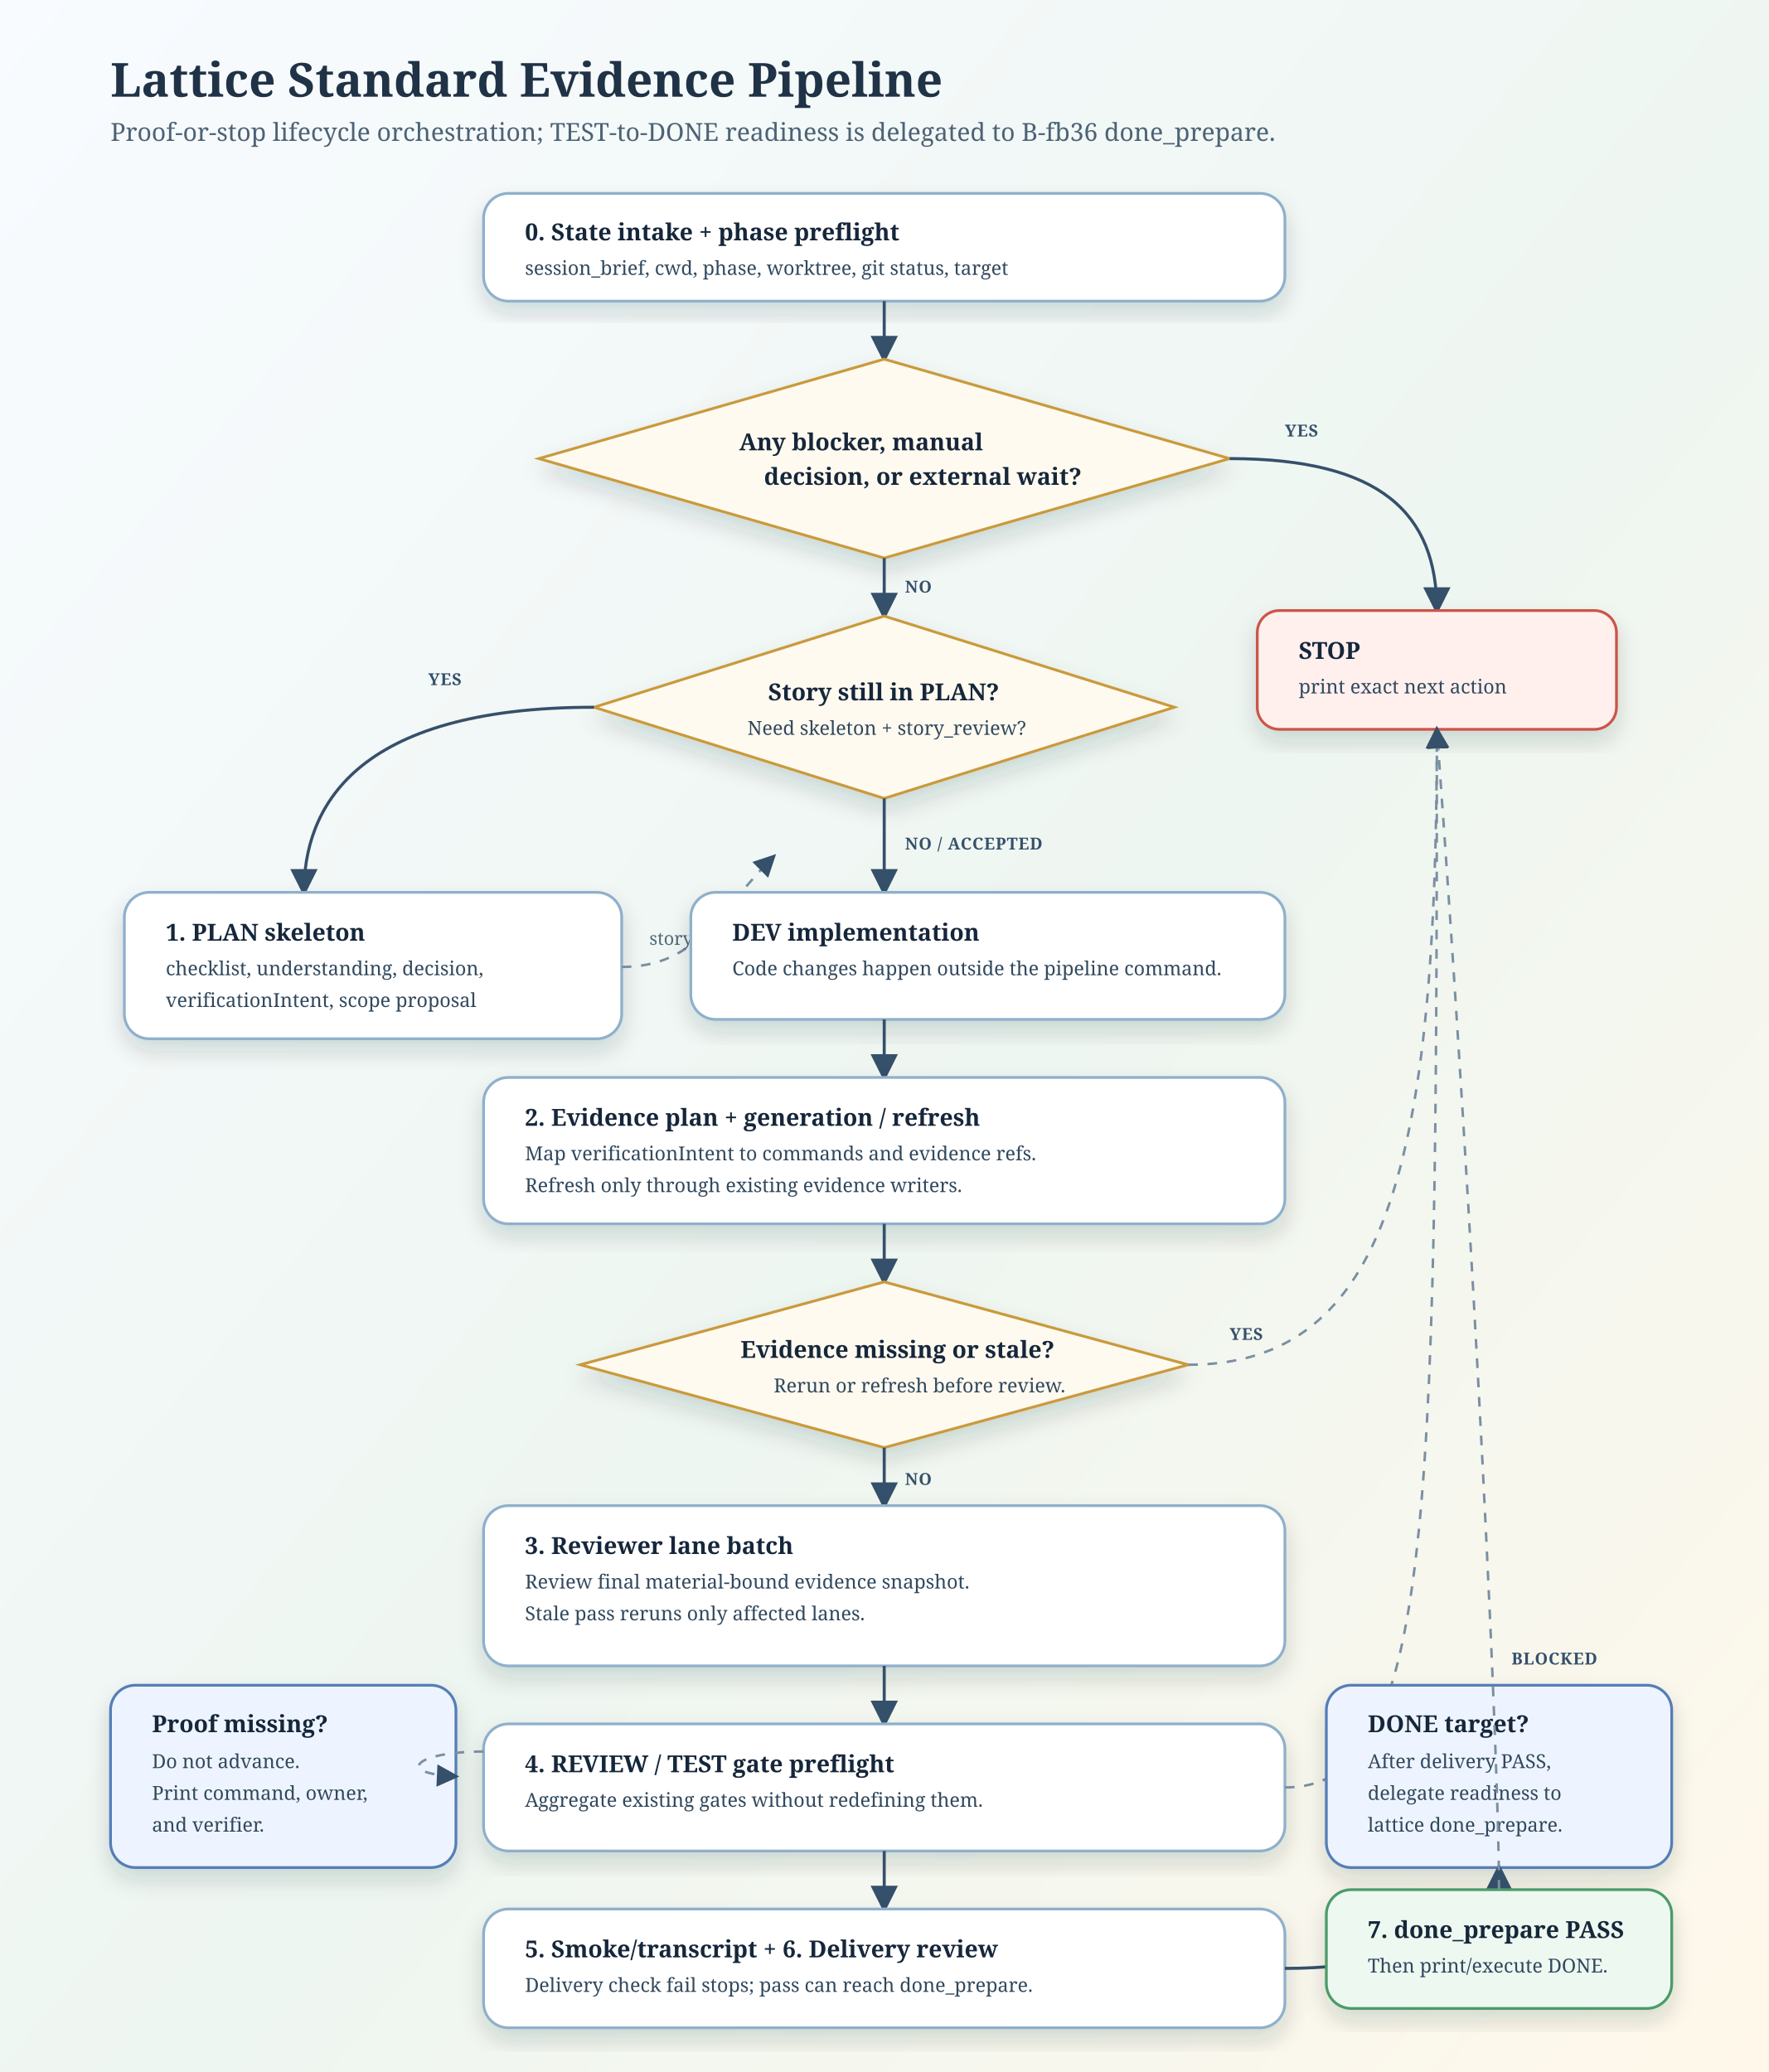
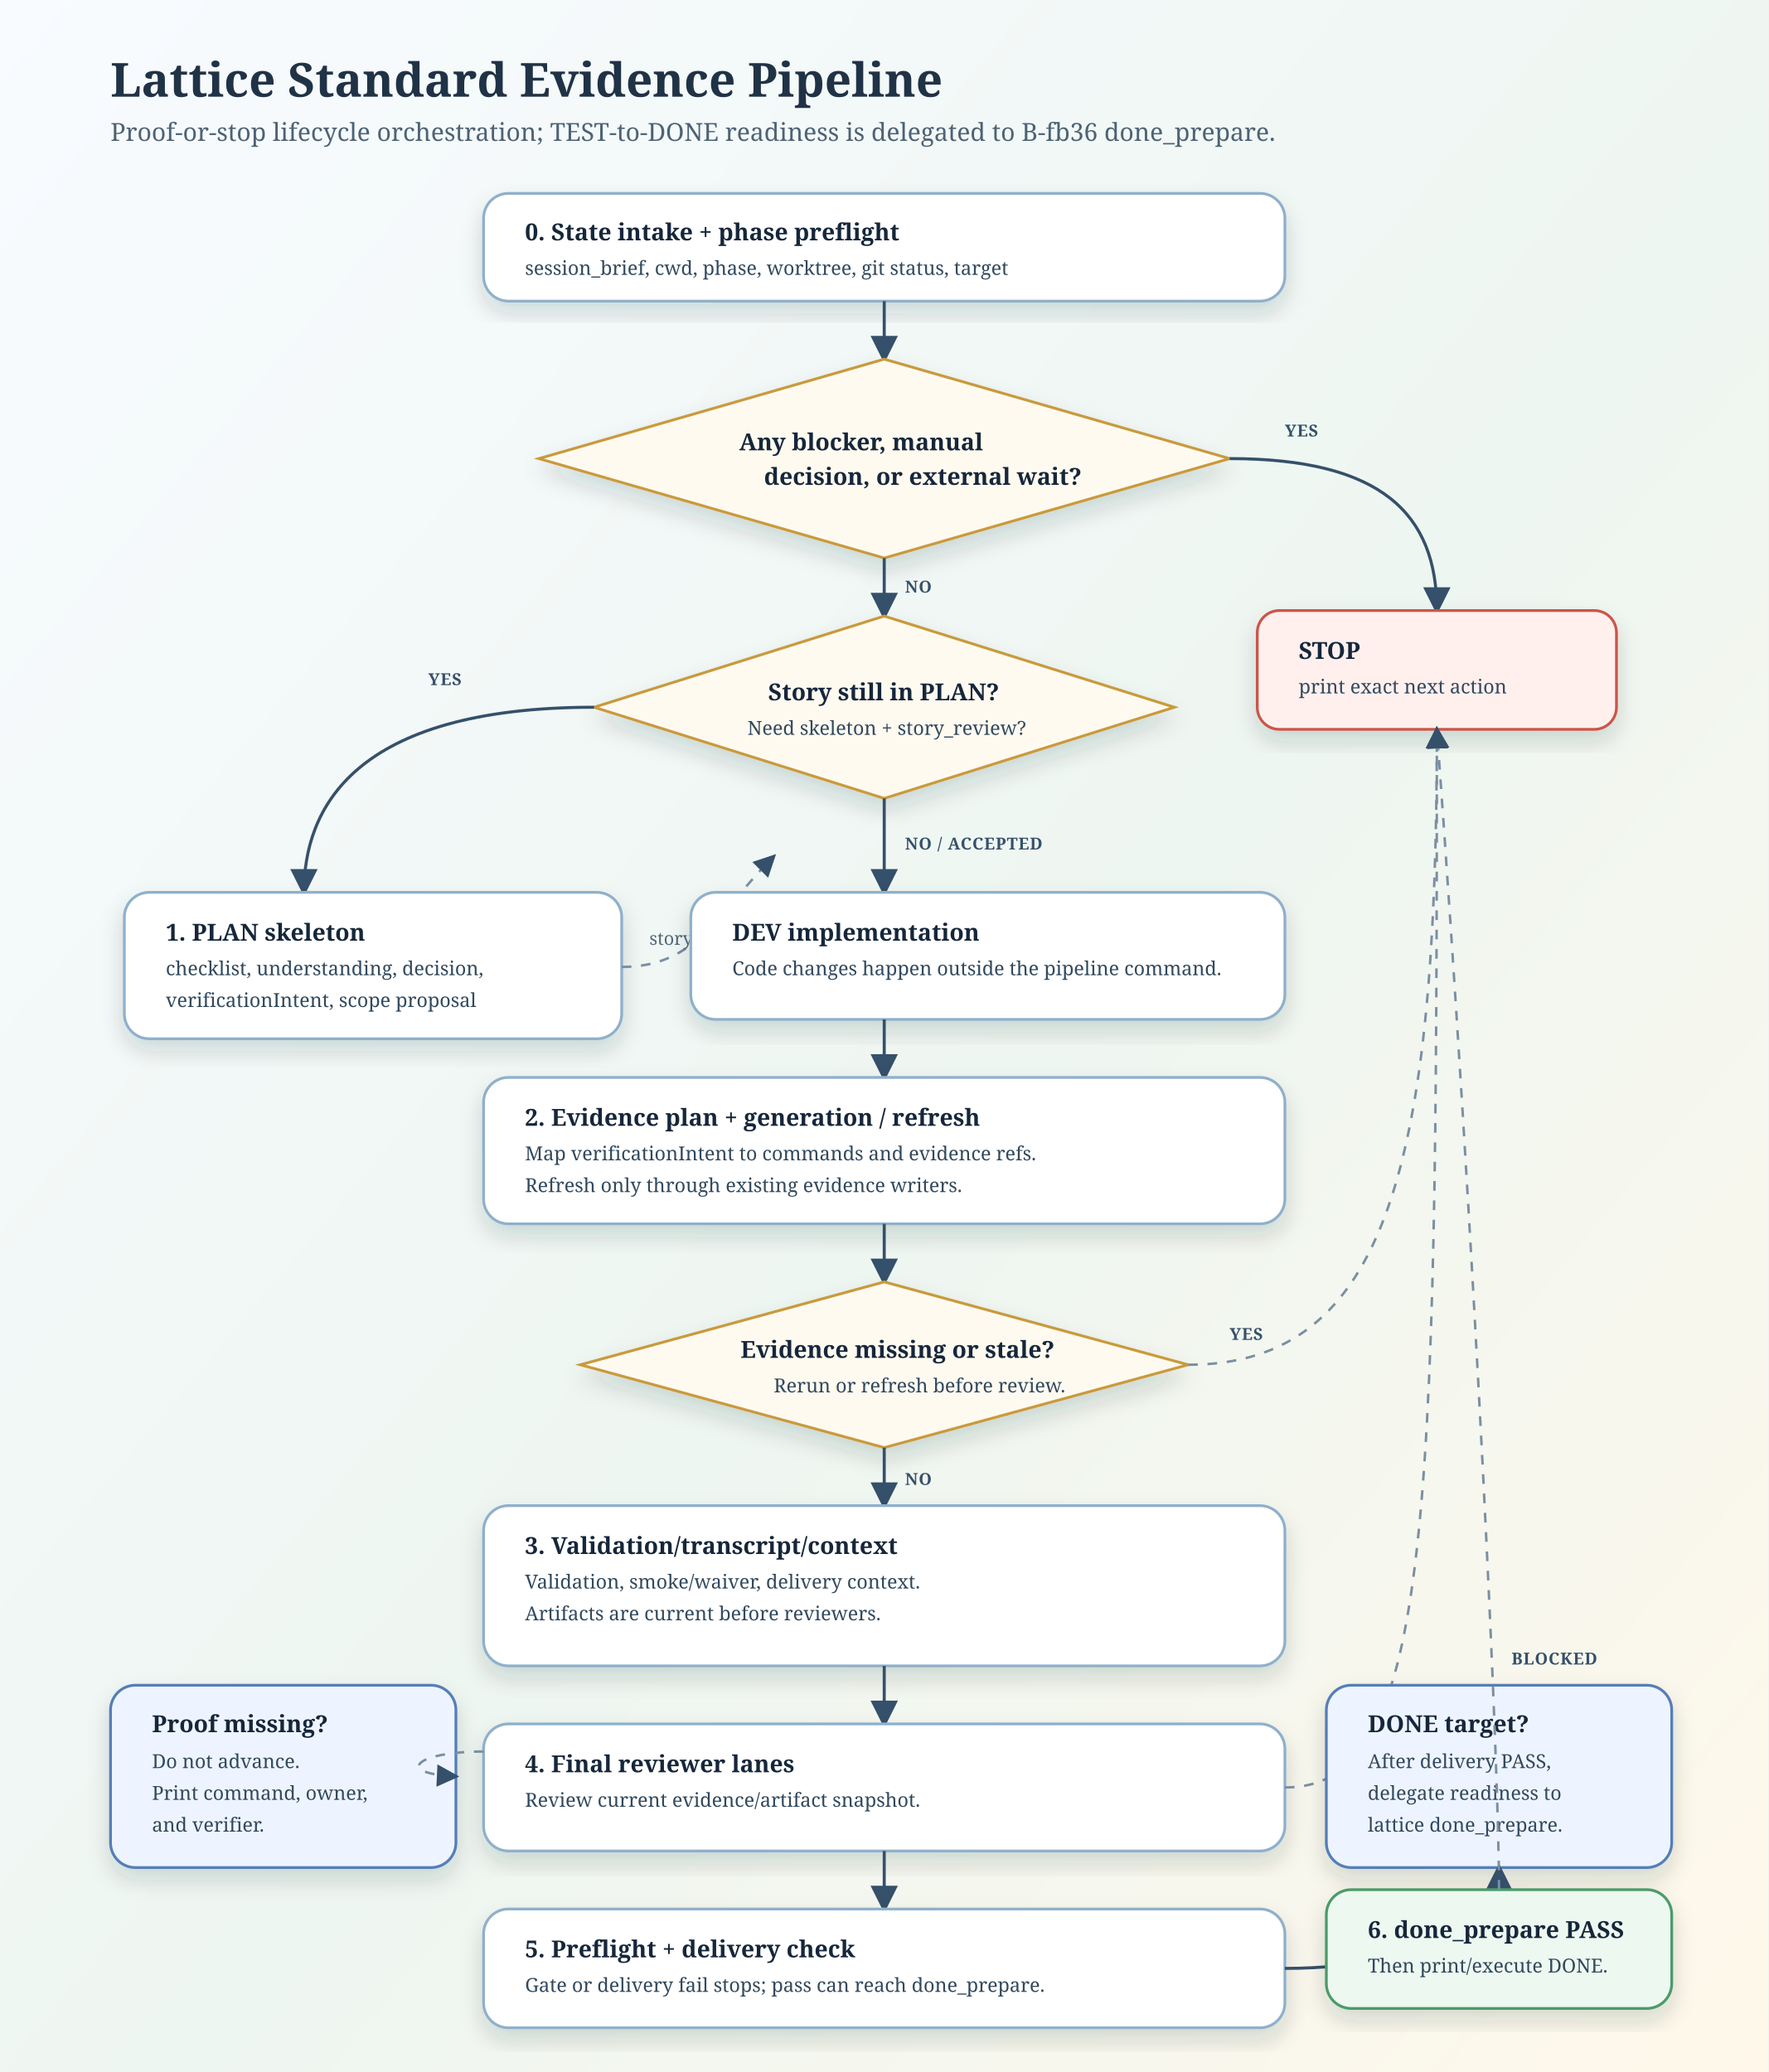
<svg xmlns="http://www.w3.org/2000/svg" width="1280" height="1500" viewBox="0 0 1280 1500" role="img" aria-labelledby="title desc">
  <defs>
    <linearGradient id="bg" x1="0" y1="0" x2="1" y2="1">
      <stop offset="0%" stop-color="#f8fbff" />
      <stop offset="55%" stop-color="#eef6f1" />
      <stop offset="100%" stop-color="#fff8ea" />
    </linearGradient>
    <filter id="shadow" x="-20%" y="-20%" width="140%" height="140%">
      <feDropShadow dx="0" dy="8" stdDeviation="8" flood-color="#1b2a38" flood-opacity="0.16" />
    </filter>
    <marker id="arrow" viewBox="0 0 10 10" refX="8.5" refY="5" markerWidth="9" markerHeight="9" orient="auto-start-reverse">
      <path d="M 0 0 L 10 5 L 0 10 z" fill="#35506a" />
    </marker>
    <style>
      .title { font: 700 34px Georgia, serif; fill: #203246; }
      .subtitle { font: 400 18px Georgia, serif; fill: #4d6275; }
      .box-title { font: 700 17px Georgia, serif; fill: #16283a; }
      .box-text { font: 400 14px Georgia, serif; fill: #30485d; }
      .small { font: 400 13px Georgia, serif; fill: #51687b; }
      .label { font: 700 12px Georgia, serif; fill: #36506a; letter-spacing: 0.04em; }
      .flow { stroke: #35506a; stroke-width: 2.2; fill: none; marker-end: url(#arrow); }
      .flow-soft { stroke: #7b8fa3; stroke-width: 1.8; fill: none; stroke-dasharray: 7 7; marker-end: url(#arrow); }
      .stop { fill: #fff0ee; stroke: #cb5548; stroke-width: 2; }
      .stage { fill: #ffffff; stroke: #8fb0cb; stroke-width: 2; }
      .decision { fill: #fffaf0; stroke: #c99a3d; stroke-width: 2; }
      .done { fill: #edf8f0; stroke: #4b9b69; stroke-width: 2; }
      .delegated { fill: #eef4ff; stroke: #557eb8; stroke-width: 2; }
    </style>
  </defs>
  <rect width="1280" height="1500" fill="url(#bg)" />
  <text x="80" y="70" class="title">Lattice Standard Evidence Pipeline</text>
  <text x="80" y="102" class="subtitle">Proof-or-stop lifecycle orchestration; TEST-to-DONE readiness is delegated to B-fb36 done_prepare.</text>
  <g filter="url(#shadow)">
    <rect x="350" y="140" width="580" height="78" rx="18" class="stage" />
    <text x="380" y="174" class="box-title">0. State intake + phase preflight</text>
    <text x="380" y="199" class="box-text">session_brief, cwd, phase, worktree, git status, target</text>
  </g>
  <path d="M640 218 L640 260" class="flow" />
  <g filter="url(#shadow)">
    <path d="M640 260 L890 332 L640 404 L390 332 Z" class="decision" />
    <text x="535" y="326" class="box-title">Any blocker, manual</text>
    <text x="553" y="351" class="box-title">decision, or external wait?</text>
  </g>
  <path d="M890 332 C1000 332 1040 372 1040 442" class="flow" />
  <text x="930" y="316" class="label">YES</text>
  <g filter="url(#shadow)">
    <rect x="910" y="442" width="260" height="86" rx="16" class="stop" />
    <text x="940" y="477" class="box-title">STOP</text>
    <text x="940" y="502" class="box-text">print exact next action</text>
  </g>
  <path d="M640 404 L640 446" class="flow" />
  <text x="655" y="429" class="label">NO</text>
  <g filter="url(#shadow)">
    <path d="M640 446 L850 512 L640 578 L430 512 Z" class="decision" />
    <text x="556" y="507" class="box-title">Story still in PLAN?</text>
    <text x="541" y="532" class="box-text">Need skeleton + story_review?</text>
  </g>
  <path d="M430 512 C255 512 220 586 220 646" class="flow" />
  <text x="310" y="496" class="label">YES</text>
  <g filter="url(#shadow)">
    <rect x="90" y="646" width="360" height="106" rx="18" class="stage" />
    <text x="120" y="681" class="box-title">1. PLAN skeleton</text>
    <text x="120" y="706" class="box-text">checklist, understanding, decision,</text>
    <text x="120" y="729" class="box-text">verificationIntent, scope proposal</text>
  </g>
  <path d="M450 700 C505 700 520 660 560 620" class="flow-soft" />
  <text x="470" y="684" class="small">story_review blockers loop back</text>
  <path d="M640 578 L640 646" class="flow" />
  <text x="655" y="615" class="label">NO / ACCEPTED</text>
  <g filter="url(#shadow)">
    <rect x="500" y="646" width="430" height="92" rx="18" class="stage" />
    <text x="530" y="681" class="box-title">DEV implementation</text>
    <text x="530" y="706" class="box-text">Code changes happen outside the pipeline command.</text>
  </g>
  <path d="M640 738 L640 780" class="flow" />
  <g filter="url(#shadow)">
    <rect x="350" y="780" width="580" height="106" rx="18" class="stage" />
    <text x="380" y="815" class="box-title">2. Evidence plan + generation / refresh</text>
    <text x="380" y="840" class="box-text">Map verificationIntent to commands and evidence refs.</text>
    <text x="380" y="863" class="box-text">Refresh only through existing evidence writers.</text>
  </g>
  <path d="M640 886 L640 928" class="flow" />
  <g filter="url(#shadow)">
    <path d="M640 928 L860 988 L640 1048 L420 988 Z" class="decision" />
    <text x="536" y="983" class="box-title">Evidence missing or stale?</text>
    <text x="560" y="1008" class="box-text">Rerun or refresh before review.</text>
  </g>
  <path d="M860 988 C1005 988 1040 840 1040 528" class="flow-soft" />
  <text x="890" y="970" class="label">YES</text>
  <path d="M640 1048 L640 1090" class="flow" />
  <text x="655" y="1075" class="label">NO</text>
  <g filter="url(#shadow)">
    <rect x="350" y="1090" width="580" height="116" rx="18" class="stage" />
-     <text x="380" y="1125" class="box-title">3. Reviewer lane batch</text>
-     <text x="380" y="1150" class="box-text">Review final material-bound evidence snapshot.</text>
-     <text x="380" y="1173" class="box-text">Stale pass reruns only affected lanes.</text>
+     <text x="380" y="1125" class="box-title">3. Validation/transcript/context</text>
+     <text x="380" y="1150" class="box-text">Validation, smoke/waiver, delivery context.</text>
+     <text x="380" y="1173" class="box-text">Artifacts are current before reviewers.</text>
  </g>
  <path d="M640 1206 L640 1248" class="flow" />
  <g filter="url(#shadow)">
    <rect x="350" y="1248" width="580" height="92" rx="18" class="stage" />
-     <text x="380" y="1283" class="box-title">4. REVIEW / TEST gate preflight</text>
-     <text x="380" y="1308" class="box-text">Aggregate existing gates without redefining them.</text>
+     <text x="380" y="1283" class="box-title">4. Final reviewer lanes</text>
+     <text x="380" y="1308" class="box-text">Review current evidence/artifact snapshot.</text>
  </g>
  <path d="M930 1294 C1035 1294 1040 1115 1040 528" class="flow-soft" />
  <text x="960" y="1274" class="label">GATE BLOCKED</text>
  <path d="M640 1340 L640 1382" class="flow" />
  <g filter="url(#shadow)">
    <rect x="350" y="1382" width="580" height="86" rx="18" class="stage" />
-     <text x="380" y="1417" class="box-title">5. Smoke/transcript + 6. Delivery review</text>
-     <text x="380" y="1442" class="box-text">Delivery check fail stops; pass can reach done_prepare.</text>
+     <text x="380" y="1417" class="box-title">5. Preflight + delivery check</text>
+     <text x="380" y="1442" class="box-text">Gate or delivery fail stops; pass can reach done_prepare.</text>
  </g>
  <g filter="url(#shadow)">
    <rect x="80" y="1220" width="250" height="132" rx="18" class="delegated" />
    <text x="110" y="1254" class="box-title">Proof missing?</text>
    <text x="110" y="1280" class="box-text">Do not advance.</text>
    <text x="110" y="1303" class="box-text">Print command, owner,</text>
    <text x="110" y="1326" class="box-text">and verifier.</text>
  </g>
  <path d="M350 1268 C300 1268 285 1284 330 1286" class="flow-soft" />
  <g filter="url(#shadow)">
    <rect x="960" y="1220" width="250" height="132" rx="18" class="delegated" />
    <text x="990" y="1254" class="box-title">DONE target?</text>
    <text x="990" y="1280" class="box-text">After delivery PASS,</text>
    <text x="990" y="1303" class="box-text">delegate readiness to</text>
    <text x="990" y="1326" class="box-text">lattice done_prepare.</text>
  </g>
  <path d="M930 1425 C1042 1425 1085 1380 1085 1352" class="flow" />
  <g filter="url(#shadow)">
    <rect x="960" y="1368" width="250" height="86" rx="18" class="done" />
-     <text x="990" y="1403" class="box-title">7. done_prepare PASS</text>
+     <text x="990" y="1403" class="box-title">6. done_prepare PASS</text>
    <text x="990" y="1428" class="box-text">Then print/execute DONE.</text>
  </g>
  <path d="M1085 1368 C1085 1280 1068 910 1040 528" class="flow-soft" />
  <text x="1094" y="1205" class="label">BLOCKED</text>
</svg>
